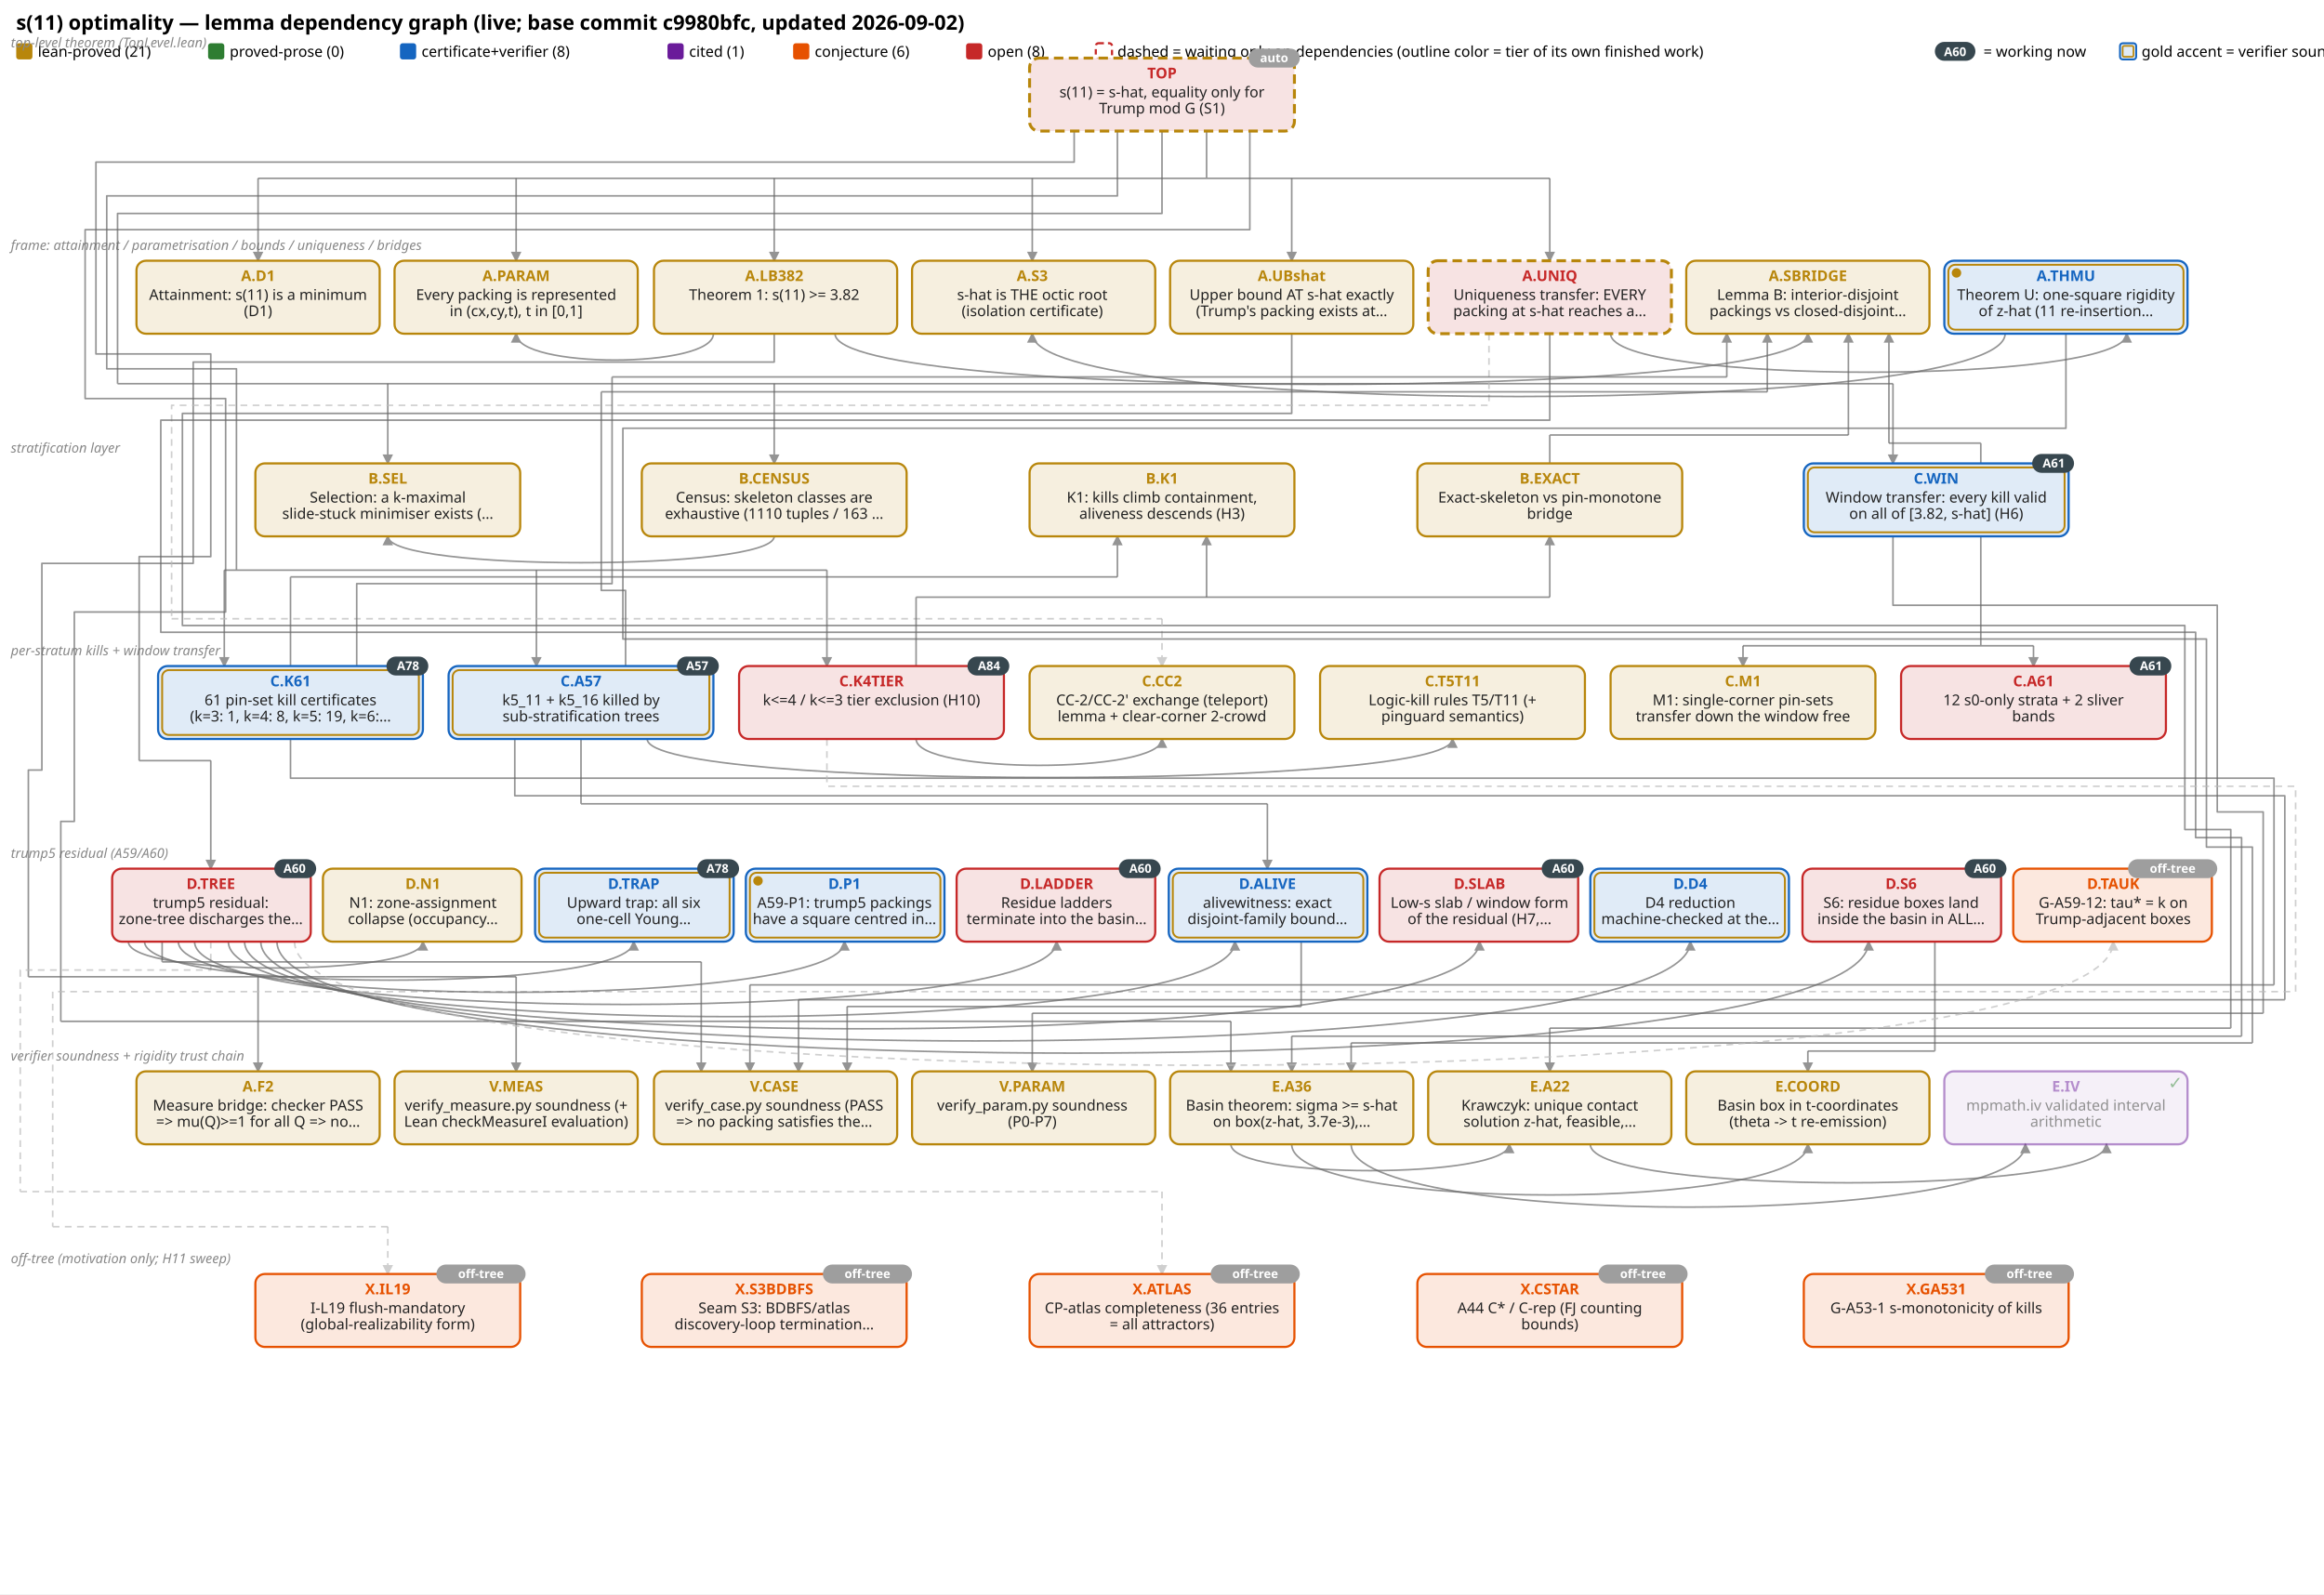
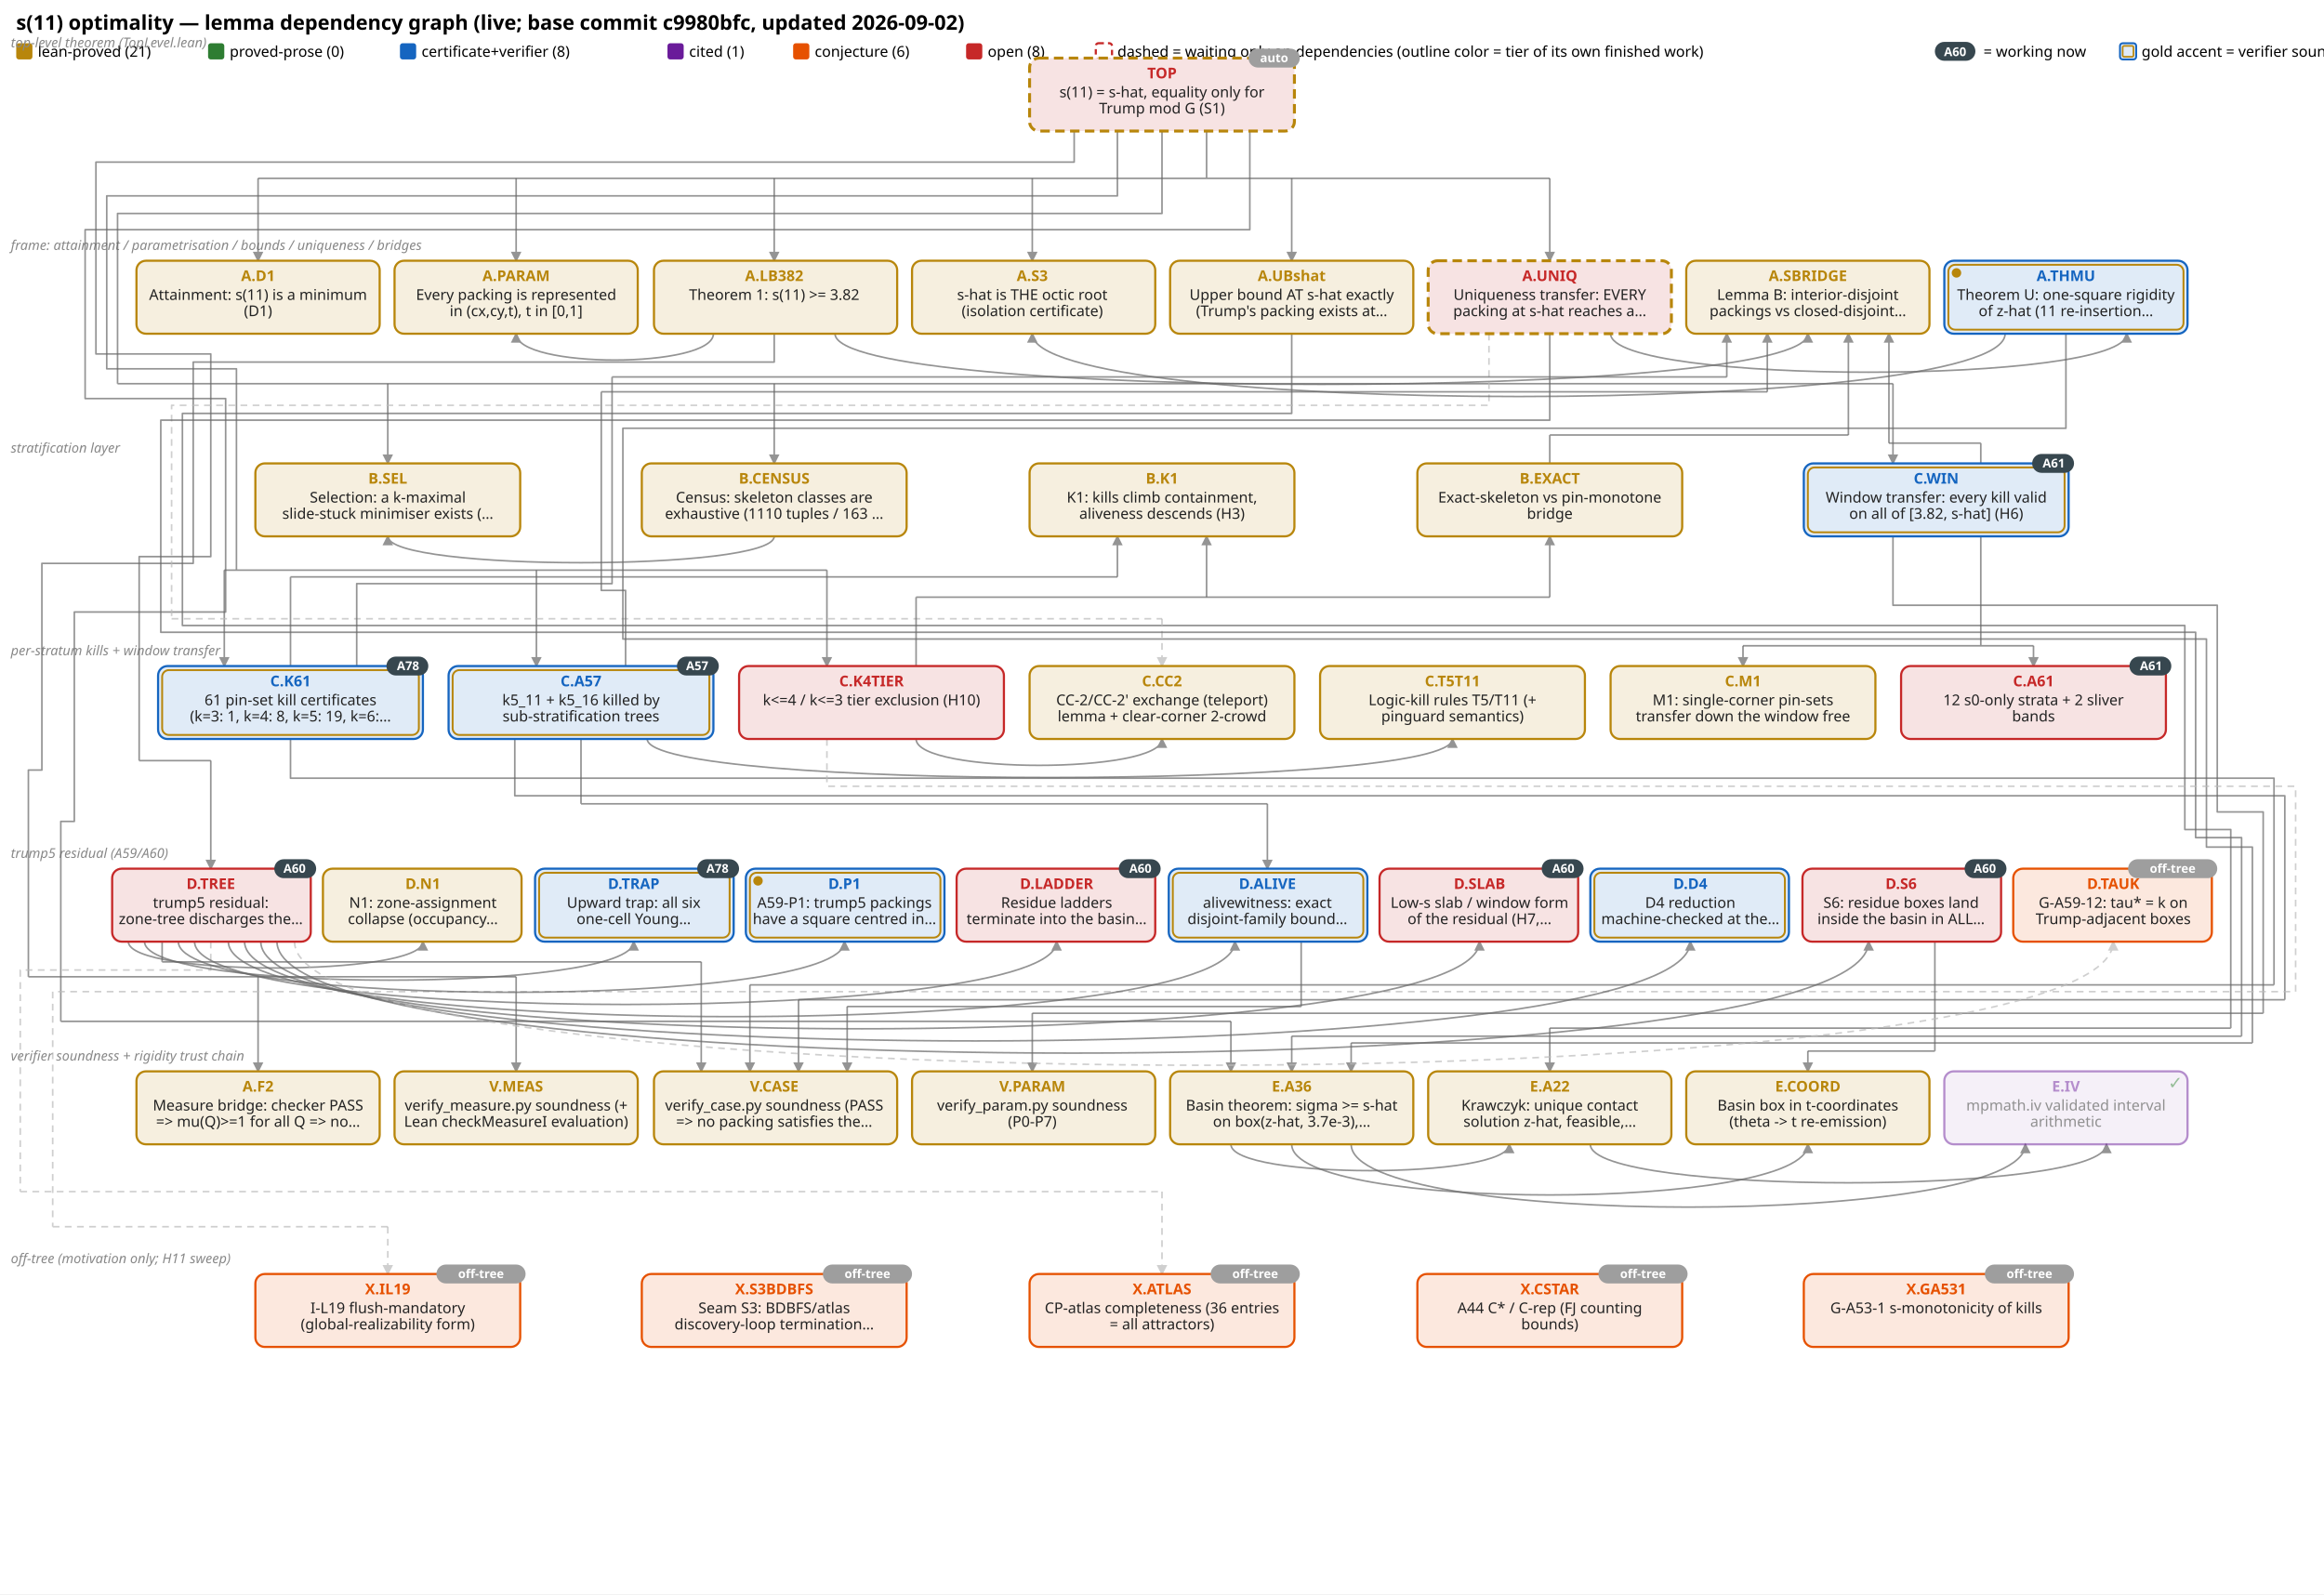
<svg xmlns="http://www.w3.org/2000/svg" width="1720" height="1180" font-family="Segoe UI, sans-serif" font-size="11">
  <defs>
    <marker id="arr" viewBox="0 0 10 10" refX="8.5" refY="5" markerWidth="6.5" markerHeight="6.5" orient="auto-start-reverse">
      <path d="M0,0 L10,5 L0,10 z" fill="#666" />
    </marker>
    <marker id="arrm" viewBox="0 0 10 10" refX="8.5" refY="5" markerWidth="6.5" markerHeight="6.5" orient="auto-start-reverse">
      <path d="M0,0 L10,5 L0,10 z" fill="#bbb" />
    </marker>
  </defs>
  <rect width="1720" height="1180" fill="white" />
  <text x="12" y="22" font-size="15" font-weight="bold">s(11) optimality — lemma dependency graph (live; base commit c9980bfc, updated 2026-09-02)</text>
  <rect x="12" y="32" width="12" height="12" fill="#b8860b" rx="2" />
  <text x="28" y="42">lean-proved (21)</text>
  <rect x="154" y="32" width="12" height="12" fill="#2e7d32" rx="2" />
  <text x="170" y="42">proved-prose (0)</text>
  <rect x="296" y="32" width="12" height="12" fill="#1565c0" rx="2" />
  <text x="312" y="42">certificate+verifier (8)</text>
  <rect x="494" y="32" width="12" height="12" fill="#6a1b9a" rx="2" />
  <text x="510" y="42">cited (1)</text>
  <rect x="587" y="32" width="12" height="12" fill="#e65100" rx="2" />
  <text x="603" y="42">conjecture (6)</text>
  <rect x="715" y="32" width="12" height="12" fill="#c62828" rx="2" />
  <text x="731" y="42">open (8)</text>
  <rect x="811" y="32" width="12" height="12" fill="none" stroke="#c62828" stroke-width="1.6" stroke-dasharray="4,3" rx="2" />
  <text x="827" y="42">dashed = waiting only on dependencies (outline color = tier of its own finished work)</text>
  <rect x="1432" y="31" width="30" height="14" rx="7" fill="#37474f" />
  <text x="1447" y="41.5" text-anchor="middle" fill="white" font-size="9" font-weight="bold">A60</text>
  <text x="1468" y="42">= working now</text>
  <rect x="1569" y="32" width="12" height="12" fill="#1565c0" fill-opacity="0.13" stroke="#1565c0" stroke-width="1.4" rx="2" />
  <rect x="1571" y="34" width="8" height="8" fill="none" stroke="#b8860b" stroke-width="1.2" rx="1" />
  <text x="1585" y="42">gold accent = verifier soundness Lean-proved · hover for details</text>
  <text x="8" y="35.0" font-size="10" fill="#888" font-style="italic">top-level theorem (TopLevel.lean)</text>
  <text x="8" y="185.0" font-size="10" fill="#888" font-style="italic">frame: attainment / parametrisation / bounds / uniqueness / bridges</text>
  <text x="8" y="335.0" font-size="10" fill="#888" font-style="italic">stratification layer</text>
  <text x="8" y="485.0" font-size="10" fill="#888" font-style="italic">per-stratum kills + window transfer</text>
  <text x="8" y="635.0" font-size="10" fill="#888" font-style="italic">trump5 residual (A59/A60)</text>
  <text x="8" y="785.0" font-size="10" fill="#888" font-style="italic">verifier soundness + rigidity trust chain</text>
  <text x="8" y="935.0" font-size="10" fill="#888" font-style="italic">off-tree (motivation only; H11 sweep)</text>
  <g>
    <path d="M 893 97 L 893 132 M 191 132 L 1147 132" fill="none" stroke="#666" stroke-width="1.2" opacity="0.7" stroke-linejoin="round" />
    <path d="M 191 132 L 191 193" fill="none" stroke="#666" stroke-width="1.2" opacity="0.7" marker-end="url(#arr)" />
    <path d="M 382 132 L 382 193" fill="none" stroke="#666" stroke-width="1.2" opacity="0.7" marker-end="url(#arr)" />
    <path d="M 573 132 L 573 193" fill="none" stroke="#666" stroke-width="1.2" opacity="0.7" marker-end="url(#arr)" />
    <path d="M 764 132 L 764 193" fill="none" stroke="#666" stroke-width="1.2" opacity="0.7" marker-end="url(#arr)" />
    <path d="M 956 132 L 956 193" fill="none" stroke="#666" stroke-width="1.2" opacity="0.7" marker-end="url(#arr)" />
    <path d="M 1147 132 L 1147 193" fill="none" stroke="#666" stroke-width="1.2" opacity="0.7" marker-end="url(#arr)" />
  </g>
  <g>
    <path d="M 860 97 L 860 158 L 87 158 L 87 284 M 87 284 L 1401 284" fill="none" stroke="#666" stroke-width="1.2" opacity="0.7" stroke-linejoin="round" />
    <path d="M 287 284 L 287 343" fill="none" stroke="#666" stroke-width="1.2" opacity="0.7" marker-end="url(#arr)" />
    <path d="M 573 284 L 573 343" fill="none" stroke="#666" stroke-width="1.2" opacity="0.7" marker-end="url(#arr)" />
    <path d="M 1401 284 L 1401 343" fill="none" stroke="#666" stroke-width="1.2" opacity="0.7" marker-end="url(#arr)" />
  </g>
  <g>
    <path d="M 827 97 L 827 145 L 79 145 L 79 273 L 175 273 L 175 422 M 166 422 L 612 422" fill="none" stroke="#666" stroke-width="1.2" opacity="0.7" stroke-linejoin="round" />
    <path d="M 166 422 L 166 493" fill="none" stroke="#666" stroke-width="1.2" opacity="0.7" marker-end="url(#arr)" />
    <path d="M 397 422 L 397 493" fill="none" stroke="#666" stroke-width="1.2" opacity="0.7" marker-end="url(#arr)" />
    <path d="M 612 422 L 612 493" fill="none" stroke="#666" stroke-width="1.2" opacity="0.7" marker-end="url(#arr)" />
  </g>
  <g>
    <path d="M 795 97 L 795 120 L 71 120 L 71 262 L 156 262 L 156 412 L 103 412 L 103 563 M 103 563 L 156 563" fill="none" stroke="#666" stroke-width="1.2" opacity="0.7" stroke-linejoin="round" />
    <path d="M 156 563 L 156 643" fill="none" stroke="#666" stroke-width="1.2" opacity="0.7" marker-end="url(#arr)" />
  </g>
  <g>
    <path d="M 925 97 L 925 170 L 63 170 L 63 295 L 167 295 L 167 453 L 55 453 L 55 608 L 45 608 L 45 756 M 45 756 L 911 756" fill="none" stroke="#666" stroke-width="1.2" opacity="0.7" stroke-linejoin="round" />
    <path d="M 911 756 L 911 793" fill="none" stroke="#666" stroke-width="1.2" opacity="0.7" marker-end="url(#arr)" />
  </g>
  <g>
    <path d="M 573 247 L 573 268 L 143 268 L 143 417 L 31 417 L 31 570 L 21 570 L 21 723 M 21 723 L 382 723" fill="none" stroke="#666" stroke-width="1.2" opacity="0.7" stroke-linejoin="round" />
    <path d="M 191 723 L 191 793" fill="none" stroke="#666" stroke-width="1.2" opacity="0.7" marker-end="url(#arr)" />
    <path d="M 382 723 L 382 793" fill="none" stroke="#666" stroke-width="1.2" opacity="0.7" marker-end="url(#arr)" />
  </g>
  <g>
    <path d="M 956 247 L 956 306 L 135 306 L 135 463 L 1617 463 L 1617 614 L 1651 614 L 1651 761 M 1147 761 L 1651 761" fill="none" stroke="#666" stroke-width="1.2" opacity="0.7" stroke-linejoin="round" />
    <path d="M 1147 761 L 1147 793" fill="none" stroke="#666" stroke-width="1.2" opacity="0.7" marker-end="url(#arr)" />
  </g>
  <g>
    <path d="M 1102 247 L 1102 300 L 127 300 L 127 458 M 127 458 L 860 458" fill="none" stroke="#bbb" stroke-width="1.2" stroke-dasharray="5,4" opacity="0.7" stroke-linejoin="round" />
    <path d="M 860 458 L 860 493" fill="none" stroke="#bbb" stroke-width="1.2" stroke-dasharray="5,4" opacity="0.7" marker-end="url(#arrm)" />
  </g>
  <g>
    <path d="M 1147 247 L 1147 311 L 119 311 L 119 468 L 1625 468 L 1625 620 L 1659 620 L 1659 767 M 956 767 L 1659 767" fill="none" stroke="#666" stroke-width="1.2" opacity="0.7" stroke-linejoin="round" />
    <path d="M 956 767 L 956 793" fill="none" stroke="#666" stroke-width="1.2" opacity="0.7" marker-end="url(#arr)" />
  </g>
  <g>
    <path d="M 1529 247 L 1529 317 L 461 317 L 461 473 L 1633 473 L 1633 627 L 1667 627 L 1667 772 M 1000 772 L 1667 772" fill="none" stroke="#666" stroke-width="1.2" opacity="0.7" stroke-linejoin="round" />
    <path d="M 1000 772 L 1000 793" fill="none" stroke="#666" stroke-width="1.2" opacity="0.7" marker-end="url(#arr)" />
  </g>
  <g>
    <path d="M 1147 343 L 1147 322 M 1147 322 L 1368 322" fill="none" stroke="#666" stroke-width="1.2" opacity="0.7" stroke-linejoin="round" />
    <path d="M 1368 322 L 1368 247" fill="none" stroke="#666" stroke-width="1.2" opacity="0.7" marker-end="url(#arr)" />
  </g>
  <g>
    <path d="M 1466 397 L 1466 478 M 1290 478 L 1505 478" fill="none" stroke="#666" stroke-width="1.2" opacity="0.7" stroke-linejoin="round" />
    <path d="M 1290 478 L 1290 493" fill="none" stroke="#666" stroke-width="1.2" opacity="0.7" marker-end="url(#arr)" />
    <path d="M 1505 478 L 1505 493" fill="none" stroke="#666" stroke-width="1.2" opacity="0.7" marker-end="url(#arr)" />
  </g>
  <g>
    <path d="M 1401 397 L 1401 448 L 1641 448 L 1641 601 L 1675 601 L 1675 750 M 764 750 L 1675 750" fill="none" stroke="#666" stroke-width="1.2" opacity="0.7" stroke-linejoin="round" />
    <path d="M 764 750 L 764 793" fill="none" stroke="#666" stroke-width="1.2" opacity="0.7" marker-end="url(#arr)" />
  </g>
  <g>
    <path d="M 1466 343 L 1466 328 M 1398 328 L 1466 328" fill="none" stroke="#666" stroke-width="1.2" opacity="0.7" stroke-linejoin="round" />
    <path d="M 1398 328 L 1398 247" fill="none" stroke="#666" stroke-width="1.2" opacity="0.7" marker-end="url(#arr)" />
  </g>
  <g>
    <path d="M 215 547 L 215 576 L 1683 576 L 1683 729 M 555 729 L 1683 729" fill="none" stroke="#666" stroke-width="1.2" opacity="0.7" stroke-linejoin="round" />
    <path d="M 555 729 L 555 793" fill="none" stroke="#666" stroke-width="1.2" opacity="0.7" marker-end="url(#arr)" />
  </g>
  <g>
    <path d="M 215 493 L 215 427 M 215 427 L 827 427" fill="none" stroke="#666" stroke-width="1.2" opacity="0.7" stroke-linejoin="round" />
    <path d="M 827 427 L 827 397" fill="none" stroke="#666" stroke-width="1.2" opacity="0.7" marker-end="url(#arr)" />
  </g>
  <g>
    <path d="M 264 493 L 264 432 L 453 432 L 453 279 M 453 279 L 1278 279" fill="none" stroke="#666" stroke-width="1.2" opacity="0.7" stroke-linejoin="round" />
    <path d="M 1278 279 L 1278 247" fill="none" stroke="#666" stroke-width="1.2" opacity="0.7" marker-end="url(#arr)" />
  </g>
  <g>
    <path d="M 381 547 L 381 589 L 1691 589 L 1691 740 M 591 740 L 1691 740" fill="none" stroke="#666" stroke-width="1.2" opacity="0.7" stroke-linejoin="round" />
    <path d="M 591 740 L 591 793" fill="none" stroke="#666" stroke-width="1.2" opacity="0.7" marker-end="url(#arr)" />
  </g>
  <g>
    <path d="M 430 547 L 430 595 M 430 595 L 938 595" fill="none" stroke="#666" stroke-width="1.2" opacity="0.7" stroke-linejoin="round" />
    <path d="M 938 595 L 938 643" fill="none" stroke="#666" stroke-width="1.2" opacity="0.7" marker-end="url(#arr)" />
  </g>
  <g>
    <path d="M 463 493 L 463 437 L 445 437 L 445 290 M 445 290 L 1308 290" fill="none" stroke="#666" stroke-width="1.2" opacity="0.7" stroke-linejoin="round" />
    <path d="M 1308 290 L 1308 247" fill="none" stroke="#666" stroke-width="1.2" opacity="0.7" marker-end="url(#arr)" />
  </g>
  <g>
    <path d="M 678 493 L 678 442 M 678 442 L 1147 442" fill="none" stroke="#666" stroke-width="1.2" opacity="0.7" stroke-linejoin="round" />
    <path d="M 893 442 L 893 397" fill="none" stroke="#666" stroke-width="1.2" opacity="0.7" marker-end="url(#arr)" />
    <path d="M 1147 442 L 1147 397" fill="none" stroke="#666" stroke-width="1.2" opacity="0.7" marker-end="url(#arr)" />
  </g>
  <g>
    <path d="M 612 547 L 612 582 L 1699 582 L 1699 734 L 39 734 L 39 908 M 39 908 L 287 908" fill="none" stroke="#bbb" stroke-width="1.2" stroke-dasharray="5,4" opacity="0.7" stroke-linejoin="round" />
    <path d="M 287 908 L 287 943" fill="none" stroke="#bbb" stroke-width="1.2" stroke-dasharray="5,4" opacity="0.7" marker-end="url(#arrm)" />
  </g>
  <g>
    <path d="M 120 697 L 120 712 M 120 712 L 519 712" fill="none" stroke="#666" stroke-width="1.2" opacity="0.7" stroke-linejoin="round" />
    <path d="M 519 712 L 519 793" fill="none" stroke="#666" stroke-width="1.2" opacity="0.7" marker-end="url(#arr)" />
  </g>
  <g>
    <path d="M 156 697 L 156 718 L 15 718 L 15 882 M 15 882 L 860 882" fill="none" stroke="#bbb" stroke-width="1.2" stroke-dasharray="5,4" opacity="0.7" stroke-linejoin="round" />
    <path d="M 860 882 L 860 943" fill="none" stroke="#bbb" stroke-width="1.2" stroke-dasharray="5,4" opacity="0.7" marker-end="url(#arrm)" />
  </g>
  <g>
    <path d="M 963 697 L 963 745 M 627 745 L 963 745" fill="none" stroke="#666" stroke-width="1.2" opacity="0.7" stroke-linejoin="round" />
    <path d="M 627 745 L 627 793" fill="none" stroke="#666" stroke-width="1.2" opacity="0.7" marker-end="url(#arr)" />
  </g>
  <g>
    <path d="M 1432 697 L 1432 778 M 1338 778 L 1432 778" fill="none" stroke="#666" stroke-width="1.2" opacity="0.7" stroke-linejoin="round" />
    <path d="M 1338 778 L 1338 793" fill="none" stroke="#666" stroke-width="1.2" opacity="0.7" marker-end="url(#arr)" />
  </g>
  <g>
    <path d="M 528 247 C 528 273 382 273 382 247" fill="none" stroke="#666" stroke-width="1.2" opacity="0.7" marker-end="url(#arr)" />
  </g>
  <g>
    <path d="M 573 397 C 573 423 287 423 287 397" fill="none" stroke="#666" stroke-width="1.2" opacity="0.7" marker-end="url(#arr)" />
  </g>
  <g>
    <path d="M 479 547 C 479 585 1075 585 1075 547" fill="none" stroke="#666" stroke-width="1.2" opacity="0.7" marker-end="url(#arr)" />
  </g>
  <g>
    <path d="M 678 547 C 678 573 860 573 860 547" fill="none" stroke="#666" stroke-width="1.2" opacity="0.7" marker-end="url(#arr)" />
  </g>
  <g>
    <path d="M 95 697 C 95 723 313 723 313 697" fill="none" stroke="#666" stroke-width="1.2" opacity="0.7" marker-end="url(#arr)" />
  </g>
  <g>
    <path d="M 107 697 C 107 735 469 735 469 697" fill="none" stroke="#666" stroke-width="1.2" opacity="0.7" marker-end="url(#arr)" />
  </g>
  <g>
    <path d="M 132 697 C 132 747 625 747 625 697" fill="none" stroke="#666" stroke-width="1.2" opacity="0.7" marker-end="url(#arr)" />
  </g>
  <g>
    <path d="M 144 697 C 144 759 782 759 782 697" fill="none" stroke="#666" stroke-width="1.2" opacity="0.7" marker-end="url(#arr)" />
  </g>
  <g>
    <path d="M 169 697 C 169 771 914 771 914 697" fill="none" stroke="#666" stroke-width="1.2" opacity="0.7" marker-end="url(#arr)" />
  </g>
  <g>
    <path d="M 181 697 C 181 783 1095 783 1095 697" fill="none" stroke="#666" stroke-width="1.2" opacity="0.7" marker-end="url(#arr)" />
  </g>
  <g>
    <path d="M 193 697 C 193 795 1251 795 1251 697" fill="none" stroke="#666" stroke-width="1.2" opacity="0.7" marker-end="url(#arr)" />
  </g>
  <g>
    <path d="M 205 697 C 205 807 1383 807 1383 697" fill="none" stroke="#666" stroke-width="1.2" opacity="0.7" marker-end="url(#arr)" />
  </g>
  <g>
    <path d="M 218 697 C 218 819 1564 819 1564 697" fill="none" stroke="#bbb" stroke-width="1.2" stroke-dasharray="5,4" opacity="0.7" marker-end="url(#arrm)" />
  </g>
  <g>
    <path d="M 911 847 C 911 873 1117 873 1117 847" fill="none" stroke="#666" stroke-width="1.2" opacity="0.7" marker-end="url(#arr)" />
  </g>
  <g>
    <path d="M 1000 847 C 1000 909 1499 909 1499 847" fill="none" stroke="#666" stroke-width="1.2" opacity="0.7" marker-end="url(#arr)" />
  </g>
  <g>
    <path d="M 956 847 C 956 897 1338 897 1338 847" fill="none" stroke="#666" stroke-width="1.2" opacity="0.7" marker-end="url(#arr)" />
  </g>
  <g>
    <path d="M 1177 847 C 1177 885 1559 885 1559 847" fill="none" stroke="#666" stroke-width="1.2" opacity="0.7" marker-end="url(#arr)" />
  </g>
  <g>
    <path d="M 618 247 C 618 297 1338 297 1338 247" fill="none" stroke="#666" stroke-width="1.2" opacity="0.7" marker-end="url(#arr)" />
  </g>
  <g>
    <path d="M 1192 247 C 1192 285 1574 285 1574 247" fill="none" stroke="#666" stroke-width="1.2" opacity="0.7" marker-end="url(#arr)" />
  </g>
  <g>
    <path d="M 1484 247 C 1484 309 764 309 764 247" fill="none" stroke="#666" stroke-width="1.2" opacity="0.7" marker-end="url(#arr)" />
  </g>
  <g>
    <rect x="762" y="43" width="196" height="54" rx="7" fill="white" />
    <rect x="762" y="43" width="196" height="54" rx="7" fill="#c62828" fill-opacity="0.13" stroke="#b8860b" stroke-width="2.2" stroke-dasharray="7,4" />
    <text x="860" y="58" text-anchor="middle" font-weight="bold" fill="#c62828">TOP</text>
    <text x="860" y="72" text-anchor="middle" fill="#222">s(11) = s-hat, equality only for</text>
    <text x="860" y="84" text-anchor="middle" fill="#222">Trump mod G (S1)</text>
    <rect x="924" y="36" width="38" height="14" rx="7" fill="#9e9e9e" />
    <text x="943" y="46" text-anchor="middle" fill="white" font-size="9" font-weight="bold">auto</text>
  </g>
  <g>
    <rect x="101" y="193" width="180" height="54" rx="7" fill="white" />
    <rect x="101" y="193" width="180" height="54" rx="7" fill="#b8860b" fill-opacity="0.13" stroke="#b8860b" stroke-width="1.6" />
    <text x="191" y="208" text-anchor="middle" font-weight="bold" fill="#b8860b">A.D1</text>
    <text x="191" y="222" text-anchor="middle" fill="#222">Attainment: s(11) is a minimum</text>
    <text x="191" y="234" text-anchor="middle" fill="#222">(D1)</text>
  </g>
  <g>
    <rect x="292" y="193" width="180" height="54" rx="7" fill="white" />
    <rect x="292" y="193" width="180" height="54" rx="7" fill="#b8860b" fill-opacity="0.13" stroke="#b8860b" stroke-width="1.6" />
    <text x="382" y="208" text-anchor="middle" font-weight="bold" fill="#b8860b">A.PARAM</text>
    <text x="382" y="222" text-anchor="middle" fill="#222">Every packing is represented</text>
    <text x="382" y="234" text-anchor="middle" fill="#222">in (cx,cy,t), t in [0,1]</text>
  </g>
  <g>
    <rect x="484" y="193" width="180" height="54" rx="7" fill="white" />
    <rect x="484" y="193" width="180" height="54" rx="7" fill="#b8860b" fill-opacity="0.13" stroke="#b8860b" stroke-width="1.6" />
    <text x="573" y="208" text-anchor="middle" font-weight="bold" fill="#b8860b">A.LB382</text>
    <text x="573" y="222" text-anchor="middle" fill="#222">Theorem 1: s(11) &gt;= 3.82</text>
  </g>
  <g>
    <rect x="675" y="193" width="180" height="54" rx="7" fill="white" />
    <rect x="675" y="193" width="180" height="54" rx="7" fill="#b8860b" fill-opacity="0.13" stroke="#b8860b" stroke-width="1.6" />
    <text x="764" y="208" text-anchor="middle" font-weight="bold" fill="#b8860b">A.S3</text>
    <text x="764" y="222" text-anchor="middle" fill="#222">s-hat is THE octic root</text>
    <text x="764" y="234" text-anchor="middle" fill="#222">(isolation certificate)</text>
  </g>
  <g>
    <rect x="866" y="193" width="180" height="54" rx="7" fill="white" />
    <rect x="866" y="193" width="180" height="54" rx="7" fill="#b8860b" fill-opacity="0.13" stroke="#b8860b" stroke-width="1.6" />
    <text x="956" y="208" text-anchor="middle" font-weight="bold" fill="#b8860b">A.UBshat</text>
    <text x="956" y="222" text-anchor="middle" fill="#222">Upper bound AT s-hat exactly</text>
    <text x="956" y="234" text-anchor="middle" fill="#222">(Trump's packing exists at…</text>
  </g>
  <g>
    <rect x="1057" y="193" width="180" height="54" rx="7" fill="white" />
    <rect x="1057" y="193" width="180" height="54" rx="7" fill="#c62828" fill-opacity="0.13" stroke="#b8860b" stroke-width="2.2" stroke-dasharray="7,4" />
    <text x="1147" y="208" text-anchor="middle" font-weight="bold" fill="#c62828">A.UNIQ</text>
    <text x="1147" y="222" text-anchor="middle" fill="#222">Uniqueness transfer: EVERY</text>
    <text x="1147" y="234" text-anchor="middle" fill="#222">packing at s-hat reaches a…</text>
  </g>
  <g>
    <rect x="1248" y="193" width="180" height="54" rx="7" fill="white" />
    <rect x="1248" y="193" width="180" height="54" rx="7" fill="#b8860b" fill-opacity="0.13" stroke="#b8860b" stroke-width="1.6" />
    <text x="1338" y="208" text-anchor="middle" font-weight="bold" fill="#b8860b">A.SBRIDGE</text>
    <text x="1338" y="222" text-anchor="middle" fill="#222">Lemma B: interior-disjoint</text>
    <text x="1338" y="234" text-anchor="middle" fill="#222">packings vs closed-disjoint…</text>
  </g>
  <g>
    <rect x="1439" y="193" width="180" height="54" rx="7" fill="white" />
    <rect x="1439" y="193" width="180" height="54" rx="7" fill="#1565c0" fill-opacity="0.13" stroke="#1565c0" stroke-width="1.6" />
    <rect x="1442" y="196" width="174" height="48" rx="5" fill="none" stroke="#b8860b" stroke-width="1.4" />
    <circle cx="1448" cy="202" r="3.5" fill="#b8860b" />
    <text x="1529" y="208" text-anchor="middle" font-weight="bold" fill="#1565c0">A.THMU</text>
    <text x="1529" y="222" text-anchor="middle" fill="#222">Theorem U: one-square rigidity</text>
    <text x="1529" y="234" text-anchor="middle" fill="#222">of z-hat (11 re-insertion…</text>
  </g>
  <g>
    <rect x="189" y="343" width="196" height="54" rx="7" fill="white" />
    <rect x="189" y="343" width="196" height="54" rx="7" fill="#b8860b" fill-opacity="0.13" stroke="#b8860b" stroke-width="1.6" />
    <text x="287" y="358" text-anchor="middle" font-weight="bold" fill="#b8860b">B.SEL</text>
    <text x="287" y="372" text-anchor="middle" fill="#222">Selection: a k-maximal</text>
    <text x="287" y="384" text-anchor="middle" fill="#222">slide-stuck minimiser exists (…</text>
  </g>
  <g>
    <rect x="475" y="343" width="196" height="54" rx="7" fill="white" />
    <rect x="475" y="343" width="196" height="54" rx="7" fill="#b8860b" fill-opacity="0.13" stroke="#b8860b" stroke-width="1.6" />
    <text x="573" y="358" text-anchor="middle" font-weight="bold" fill="#b8860b">B.CENSUS</text>
    <text x="573" y="372" text-anchor="middle" fill="#222">Census: skeleton classes are</text>
    <text x="573" y="384" text-anchor="middle" fill="#222">exhaustive (1110 tuples / 163 …</text>
  </g>
  <g>
    <rect x="762" y="343" width="196" height="54" rx="7" fill="white" />
    <rect x="762" y="343" width="196" height="54" rx="7" fill="#b8860b" fill-opacity="0.13" stroke="#b8860b" stroke-width="1.6" />
    <text x="860" y="358" text-anchor="middle" font-weight="bold" fill="#b8860b">B.K1</text>
    <text x="860" y="372" text-anchor="middle" fill="#222">K1: kills climb containment,</text>
    <text x="860" y="384" text-anchor="middle" fill="#222">aliveness descends (H3)</text>
  </g>
  <g>
    <rect x="1049" y="343" width="196" height="54" rx="7" fill="white" />
    <rect x="1049" y="343" width="196" height="54" rx="7" fill="#b8860b" fill-opacity="0.13" stroke="#b8860b" stroke-width="1.6" />
    <text x="1147" y="358" text-anchor="middle" font-weight="bold" fill="#b8860b">B.EXACT</text>
    <text x="1147" y="372" text-anchor="middle" fill="#222">Exact-skeleton vs pin-monotone</text>
    <text x="1147" y="384" text-anchor="middle" fill="#222">bridge</text>
  </g>
  <g>
    <rect x="1335" y="343" width="196" height="54" rx="7" fill="white" />
    <rect x="1335" y="343" width="196" height="54" rx="7" fill="#1565c0" fill-opacity="0.13" stroke="#1565c0" stroke-width="1.6" />
    <rect x="1338" y="346" width="190" height="48" rx="5" fill="none" stroke="#b8860b" stroke-width="1.4" />
    <text x="1433" y="358" text-anchor="middle" font-weight="bold" fill="#1565c0">C.WIN</text>
    <text x="1433" y="372" text-anchor="middle" fill="#222">Window transfer: every kill valid</text>
    <text x="1433" y="384" text-anchor="middle" fill="#222">on all of [3.82, s-hat] (H6)</text>
    <rect x="1504" y="336" width="31" height="14" rx="7" fill="#37474f" />
    <text x="1520" y="346" text-anchor="middle" fill="white" font-size="9" font-weight="bold">A61</text>
  </g>
  <g>
    <rect x="117" y="493" width="196" height="54" rx="7" fill="white" />
    <rect x="117" y="493" width="196" height="54" rx="7" fill="#1565c0" fill-opacity="0.13" stroke="#1565c0" stroke-width="1.6" />
    <rect x="120" y="496" width="190" height="48" rx="5" fill="none" stroke="#b8860b" stroke-width="1.4" />
    <text x="215" y="508" text-anchor="middle" font-weight="bold" fill="#1565c0">C.K61</text>
    <text x="215" y="522" text-anchor="middle" fill="#222">61 pin-set kill certificates</text>
    <text x="215" y="534" text-anchor="middle" fill="#222">(k=3: 1, k=4: 8, k=5: 19, k=6:…</text>
    <rect x="286" y="486" width="31" height="14" rx="7" fill="#37474f" />
    <text x="302" y="496" text-anchor="middle" fill="white" font-size="9" font-weight="bold">A78</text>
  </g>
  <g>
    <rect x="332" y="493" width="196" height="54" rx="7" fill="white" />
    <rect x="332" y="493" width="196" height="54" rx="7" fill="#1565c0" fill-opacity="0.13" stroke="#1565c0" stroke-width="1.6" />
    <rect x="335" y="496" width="190" height="48" rx="5" fill="none" stroke="#b8860b" stroke-width="1.4" />
    <text x="430" y="508" text-anchor="middle" font-weight="bold" fill="#1565c0">C.A57</text>
    <text x="430" y="522" text-anchor="middle" fill="#222">k5_11 + k5_16 killed by</text>
    <text x="430" y="534" text-anchor="middle" fill="#222">sub-stratification trees</text>
    <rect x="501" y="486" width="31" height="14" rx="7" fill="#37474f" />
    <text x="516" y="496" text-anchor="middle" fill="white" font-size="9" font-weight="bold">A57</text>
  </g>
  <g>
    <rect x="547" y="493" width="196" height="54" rx="7" fill="white" />
    <rect x="547" y="493" width="196" height="54" rx="7" fill="#c62828" fill-opacity="0.13" stroke="#c62828" stroke-width="1.6" />
    <text x="645" y="508" text-anchor="middle" font-weight="bold" fill="#c62828">C.K4TIER</text>
    <text x="645" y="522" text-anchor="middle" fill="#222">k&lt;=4 / k&lt;=3 tier exclusion (H10)</text>
-     <rect x="716" y="486" width="31" height="14" rx="7" fill="#37474f" />
-     <text x="732" y="496" text-anchor="middle" fill="white" font-size="9" font-weight="bold">A84</text>
  </g>
  <g>
    <rect x="762" y="493" width="196" height="54" rx="7" fill="white" />
    <rect x="762" y="493" width="196" height="54" rx="7" fill="#b8860b" fill-opacity="0.13" stroke="#b8860b" stroke-width="1.6" />
    <text x="860" y="508" text-anchor="middle" font-weight="bold" fill="#b8860b">C.CC2</text>
    <text x="860" y="522" text-anchor="middle" fill="#222">CC-2/CC-2' exchange (teleport)</text>
    <text x="860" y="534" text-anchor="middle" fill="#222">lemma + clear-corner 2-crowd</text>
  </g>
  <g>
    <rect x="977" y="493" width="196" height="54" rx="7" fill="white" />
    <rect x="977" y="493" width="196" height="54" rx="7" fill="#b8860b" fill-opacity="0.13" stroke="#b8860b" stroke-width="1.6" />
    <text x="1075" y="508" text-anchor="middle" font-weight="bold" fill="#b8860b">C.T5T11</text>
    <text x="1075" y="522" text-anchor="middle" fill="#222">Logic-kill rules T5/T11 (+</text>
    <text x="1075" y="534" text-anchor="middle" fill="#222">pinguard semantics)</text>
  </g>
  <g>
    <rect x="1192" y="493" width="196" height="54" rx="7" fill="white" />
    <rect x="1192" y="493" width="196" height="54" rx="7" fill="#b8860b" fill-opacity="0.13" stroke="#b8860b" stroke-width="1.6" />
    <text x="1290" y="508" text-anchor="middle" font-weight="bold" fill="#b8860b">C.M1</text>
    <text x="1290" y="522" text-anchor="middle" fill="#222">M1: single-corner pin-sets</text>
    <text x="1290" y="534" text-anchor="middle" fill="#222">transfer down the window free</text>
  </g>
  <g>
    <rect x="1407" y="493" width="196" height="54" rx="7" fill="white" />
    <rect x="1407" y="493" width="196" height="54" rx="7" fill="#c62828" fill-opacity="0.13" stroke="#c62828" stroke-width="1.6" />
    <text x="1505" y="508" text-anchor="middle" font-weight="bold" fill="#c62828">C.A61</text>
    <text x="1505" y="522" text-anchor="middle" fill="#222">12 s0-only strata + 2 sliver</text>
    <text x="1505" y="534" text-anchor="middle" fill="#222">bands</text>
    <rect x="1576" y="486" width="31" height="14" rx="7" fill="#37474f" />
    <text x="1592" y="496" text-anchor="middle" fill="white" font-size="9" font-weight="bold">A61</text>
  </g>
  <g>
    <rect x="83" y="643" width="147" height="54" rx="7" fill="white" />
    <rect x="83" y="643" width="147" height="54" rx="7" fill="#c62828" fill-opacity="0.13" stroke="#c62828" stroke-width="1.6" />
    <text x="156" y="658" text-anchor="middle" font-weight="bold" fill="#c62828">D.TREE</text>
    <text x="156" y="672" text-anchor="middle" fill="#222">trump5 residual:</text>
    <text x="156" y="684" text-anchor="middle" fill="#222">zone-tree discharges the…</text>
    <rect x="203" y="636" width="31" height="14" rx="7" fill="#37474f" />
    <text x="218" y="646" text-anchor="middle" fill="white" font-size="9" font-weight="bold">A60</text>
  </g>
  <g>
    <rect x="239" y="643" width="147" height="54" rx="7" fill="white" />
    <rect x="239" y="643" width="147" height="54" rx="7" fill="#b8860b" fill-opacity="0.13" stroke="#b8860b" stroke-width="1.6" />
    <text x="313" y="658" text-anchor="middle" font-weight="bold" fill="#b8860b">D.N1</text>
    <text x="313" y="672" text-anchor="middle" fill="#222">N1: zone-assignment</text>
    <text x="313" y="684" text-anchor="middle" fill="#222">collapse (occupancy…</text>
  </g>
  <g>
    <rect x="396" y="643" width="147" height="54" rx="7" fill="white" />
    <rect x="396" y="643" width="147" height="54" rx="7" fill="#1565c0" fill-opacity="0.13" stroke="#1565c0" stroke-width="1.6" />
    <rect x="399" y="646" width="141" height="48" rx="5" fill="none" stroke="#b8860b" stroke-width="1.4" />
    <text x="469" y="658" text-anchor="middle" font-weight="bold" fill="#1565c0">D.TRAP</text>
    <text x="469" y="672" text-anchor="middle" fill="#222">Upward trap: all six</text>
    <text x="469" y="684" text-anchor="middle" fill="#222">one-cell Young…</text>
    <rect x="516" y="636" width="31" height="14" rx="7" fill="#37474f" />
    <text x="531" y="646" text-anchor="middle" fill="white" font-size="9" font-weight="bold">A78</text>
  </g>
  <g>
    <rect x="552" y="643" width="147" height="54" rx="7" fill="white" />
    <rect x="552" y="643" width="147" height="54" rx="7" fill="#1565c0" fill-opacity="0.13" stroke="#1565c0" stroke-width="1.6" />
    <rect x="555" y="646" width="141" height="48" rx="5" fill="none" stroke="#b8860b" stroke-width="1.4" />
    <circle cx="561" cy="652" r="3.5" fill="#b8860b" />
    <text x="625" y="658" text-anchor="middle" font-weight="bold" fill="#1565c0">D.P1</text>
    <text x="625" y="672" text-anchor="middle" fill="#222">A59-P1: trump5 packings</text>
    <text x="625" y="684" text-anchor="middle" fill="#222">have a square centred in…</text>
  </g>
  <g>
    <rect x="708" y="643" width="147" height="54" rx="7" fill="white" />
    <rect x="708" y="643" width="147" height="54" rx="7" fill="#c62828" fill-opacity="0.13" stroke="#c62828" stroke-width="1.6" />
    <text x="782" y="658" text-anchor="middle" font-weight="bold" fill="#c62828">D.LADDER</text>
    <text x="782" y="672" text-anchor="middle" fill="#222">Residue ladders</text>
    <text x="782" y="684" text-anchor="middle" fill="#222">terminate into the basin…</text>
    <rect x="828" y="636" width="31" height="14" rx="7" fill="#37474f" />
    <text x="844" y="646" text-anchor="middle" fill="white" font-size="9" font-weight="bold">A60</text>
  </g>
  <g>
    <rect x="865" y="643" width="147" height="54" rx="7" fill="white" />
    <rect x="865" y="643" width="147" height="54" rx="7" fill="#1565c0" fill-opacity="0.13" stroke="#1565c0" stroke-width="1.6" />
    <rect x="868" y="646" width="141" height="48" rx="5" fill="none" stroke="#b8860b" stroke-width="1.4" />
    <text x="938" y="658" text-anchor="middle" font-weight="bold" fill="#1565c0">D.ALIVE</text>
    <text x="938" y="672" text-anchor="middle" fill="#222">alivewitness: exact</text>
    <text x="938" y="684" text-anchor="middle" fill="#222">disjoint-family bound…</text>
  </g>
  <g>
    <rect x="1021" y="643" width="147" height="54" rx="7" fill="white" />
    <rect x="1021" y="643" width="147" height="54" rx="7" fill="#c62828" fill-opacity="0.13" stroke="#c62828" stroke-width="1.6" />
    <text x="1095" y="658" text-anchor="middle" font-weight="bold" fill="#c62828">D.SLAB</text>
    <text x="1095" y="672" text-anchor="middle" fill="#222">Low-s slab / window form</text>
    <text x="1095" y="684" text-anchor="middle" fill="#222">of the residual (H7,…</text>
    <rect x="1141" y="636" width="31" height="14" rx="7" fill="#37474f" />
    <text x="1157" y="646" text-anchor="middle" fill="white" font-size="9" font-weight="bold">A60</text>
  </g>
  <g>
    <rect x="1177" y="643" width="147" height="54" rx="7" fill="white" />
    <rect x="1177" y="643" width="147" height="54" rx="7" fill="#1565c0" fill-opacity="0.13" stroke="#1565c0" stroke-width="1.6" />
    <rect x="1180" y="646" width="141" height="48" rx="5" fill="none" stroke="#b8860b" stroke-width="1.4" />
    <text x="1251" y="658" text-anchor="middle" font-weight="bold" fill="#1565c0">D.D4</text>
    <text x="1251" y="672" text-anchor="middle" fill="#222">D4 reduction</text>
    <text x="1251" y="684" text-anchor="middle" fill="#222">machine-checked at the…</text>
  </g>
  <g>
    <rect x="1334" y="643" width="147" height="54" rx="7" fill="white" />
    <rect x="1334" y="643" width="147" height="54" rx="7" fill="#c62828" fill-opacity="0.13" stroke="#c62828" stroke-width="1.6" />
    <text x="1407" y="658" text-anchor="middle" font-weight="bold" fill="#c62828">D.S6</text>
    <text x="1407" y="672" text-anchor="middle" fill="#222">S6: residue boxes land</text>
    <text x="1407" y="684" text-anchor="middle" fill="#222">inside the basin in ALL…</text>
    <rect x="1454" y="636" width="31" height="14" rx="7" fill="#37474f" />
    <text x="1469" y="646" text-anchor="middle" fill="white" font-size="9" font-weight="bold">A60</text>
  </g>
  <g>
    <rect x="1490" y="643" width="147" height="54" rx="7" fill="white" />
    <rect x="1490" y="643" width="147" height="54" rx="7" fill="#e65100" fill-opacity="0.13" stroke="#e65100" stroke-width="1.6" />
    <text x="1564" y="658" text-anchor="middle" font-weight="bold" fill="#e65100">D.TAUK</text>
    <text x="1564" y="672" text-anchor="middle" fill="#222">G-A59-12: tau* = k on</text>
    <text x="1564" y="684" text-anchor="middle" fill="#222">Trump-adjacent boxes</text>
    <rect x="1575" y="636" width="66" height="14" rx="7" fill="#9e9e9e" />
    <text x="1608" y="646" text-anchor="middle" fill="white" font-size="9" font-weight="bold">off-tree</text>
  </g>
  <g>
    <rect x="101" y="793" width="180" height="54" rx="7" fill="white" />
    <rect x="101" y="793" width="180" height="54" rx="7" fill="#b8860b" fill-opacity="0.13" stroke="#b8860b" stroke-width="1.6" />
    <text x="191" y="808" text-anchor="middle" font-weight="bold" fill="#b8860b">A.F2</text>
    <text x="191" y="822" text-anchor="middle" fill="#222">Measure bridge: checker PASS</text>
    <text x="191" y="834" text-anchor="middle" fill="#222">=&gt; mu(Q)&gt;=1 for all Q =&gt; no…</text>
  </g>
  <g>
    <rect x="292" y="793" width="180" height="54" rx="7" fill="white" />
    <rect x="292" y="793" width="180" height="54" rx="7" fill="#b8860b" fill-opacity="0.13" stroke="#b8860b" stroke-width="1.6" />
    <text x="382" y="808" text-anchor="middle" font-weight="bold" fill="#b8860b">V.MEAS</text>
    <text x="382" y="822" text-anchor="middle" fill="#222">verify_measure.py soundness (+</text>
    <text x="382" y="834" text-anchor="middle" fill="#222">Lean checkMeasureI evaluation)</text>
  </g>
  <g>
    <rect x="484" y="793" width="180" height="54" rx="7" fill="white" />
    <rect x="484" y="793" width="180" height="54" rx="7" fill="#b8860b" fill-opacity="0.13" stroke="#b8860b" stroke-width="1.6" />
    <text x="573" y="808" text-anchor="middle" font-weight="bold" fill="#b8860b">V.CASE</text>
    <text x="573" y="822" text-anchor="middle" fill="#222">verify_case.py soundness (PASS</text>
    <text x="573" y="834" text-anchor="middle" fill="#222">=&gt; no packing satisfies the…</text>
  </g>
  <g>
    <rect x="675" y="793" width="180" height="54" rx="7" fill="white" />
    <rect x="675" y="793" width="180" height="54" rx="7" fill="#b8860b" fill-opacity="0.13" stroke="#b8860b" stroke-width="1.6" />
    <text x="764" y="808" text-anchor="middle" font-weight="bold" fill="#b8860b">V.PARAM</text>
    <text x="764" y="822" text-anchor="middle" fill="#222">verify_param.py soundness</text>
    <text x="764" y="834" text-anchor="middle" fill="#222">(P0-P7)</text>
  </g>
  <g>
    <rect x="866" y="793" width="180" height="54" rx="7" fill="white" />
    <rect x="866" y="793" width="180" height="54" rx="7" fill="#b8860b" fill-opacity="0.13" stroke="#b8860b" stroke-width="1.6" />
    <text x="956" y="808" text-anchor="middle" font-weight="bold" fill="#b8860b">E.A36</text>
    <text x="956" y="822" text-anchor="middle" fill="#222">Basin theorem: sigma &gt;= s-hat</text>
    <text x="956" y="834" text-anchor="middle" fill="#222">on box(z-hat, 3.7e-3),…</text>
  </g>
  <g>
    <rect x="1057" y="793" width="180" height="54" rx="7" fill="white" />
    <rect x="1057" y="793" width="180" height="54" rx="7" fill="#b8860b" fill-opacity="0.13" stroke="#b8860b" stroke-width="1.6" />
    <text x="1147" y="808" text-anchor="middle" font-weight="bold" fill="#b8860b">E.A22</text>
    <text x="1147" y="822" text-anchor="middle" fill="#222">Krawczyk: unique contact</text>
    <text x="1147" y="834" text-anchor="middle" fill="#222">solution z-hat, feasible,…</text>
  </g>
  <g>
    <rect x="1248" y="793" width="180" height="54" rx="7" fill="white" />
    <rect x="1248" y="793" width="180" height="54" rx="7" fill="#b8860b" fill-opacity="0.13" stroke="#b8860b" stroke-width="1.6" />
    <text x="1338" y="808" text-anchor="middle" font-weight="bold" fill="#b8860b">E.COORD</text>
    <text x="1338" y="822" text-anchor="middle" fill="#222">Basin box in t-coordinates</text>
    <text x="1338" y="834" text-anchor="middle" fill="#222">(theta -&gt; t re-emission)</text>
  </g>
  <g>
    <g opacity="0.5">
      <rect x="1439" y="793" width="180" height="54" rx="7" fill="white" />
      <rect x="1439" y="793" width="180" height="54" rx="7" fill="#6a1b9a" fill-opacity="0.13" stroke="#6a1b9a" stroke-width="1.6" />
      <text x="1610" y="806" text-anchor="middle" fill="#2e7d32" font-size="13" font-weight="bold">✓</text>
      <text x="1529" y="808" text-anchor="middle" font-weight="bold" fill="#6a1b9a">E.IV</text>
      <text x="1529" y="822" text-anchor="middle" fill="#222">mpmath.iv validated interval</text>
      <text x="1529" y="834" text-anchor="middle" fill="#222">arithmetic</text>
    </g>
  </g>
  <g>
    <rect x="189" y="943" width="196" height="54" rx="7" fill="white" />
    <rect x="189" y="943" width="196" height="54" rx="7" fill="#e65100" fill-opacity="0.13" stroke="#e65100" stroke-width="1.6" />
    <text x="287" y="958" text-anchor="middle" font-weight="bold" fill="#e65100">X.IL19</text>
    <text x="287" y="972" text-anchor="middle" fill="#222">I-L19 flush-mandatory</text>
    <text x="287" y="984" text-anchor="middle" fill="#222">(global-realizability form)</text>
    <rect x="323" y="936" width="66" height="14" rx="7" fill="#9e9e9e" />
    <text x="356" y="946" text-anchor="middle" fill="white" font-size="9" font-weight="bold">off-tree</text>
  </g>
  <g>
    <rect x="475" y="943" width="196" height="54" rx="7" fill="white" />
    <rect x="475" y="943" width="196" height="54" rx="7" fill="#e65100" fill-opacity="0.13" stroke="#e65100" stroke-width="1.6" />
    <text x="573" y="958" text-anchor="middle" font-weight="bold" fill="#e65100">X.S3BDBFS</text>
    <text x="573" y="972" text-anchor="middle" fill="#222">Seam S3: BDBFS/atlas</text>
    <text x="573" y="984" text-anchor="middle" fill="#222">discovery-loop termination…</text>
    <rect x="609" y="936" width="66" height="14" rx="7" fill="#9e9e9e" />
    <text x="642" y="946" text-anchor="middle" fill="white" font-size="9" font-weight="bold">off-tree</text>
  </g>
  <g>
    <rect x="762" y="943" width="196" height="54" rx="7" fill="white" />
    <rect x="762" y="943" width="196" height="54" rx="7" fill="#e65100" fill-opacity="0.13" stroke="#e65100" stroke-width="1.6" />
    <text x="860" y="958" text-anchor="middle" font-weight="bold" fill="#e65100">X.ATLAS</text>
    <text x="860" y="972" text-anchor="middle" fill="#222">CP-atlas completeness (36 entries</text>
    <text x="860" y="984" text-anchor="middle" fill="#222">= all attractors)</text>
    <rect x="896" y="936" width="66" height="14" rx="7" fill="#9e9e9e" />
    <text x="929" y="946" text-anchor="middle" fill="white" font-size="9" font-weight="bold">off-tree</text>
  </g>
  <g>
    <rect x="1049" y="943" width="196" height="54" rx="7" fill="white" />
    <rect x="1049" y="943" width="196" height="54" rx="7" fill="#e65100" fill-opacity="0.13" stroke="#e65100" stroke-width="1.6" />
    <text x="1147" y="958" text-anchor="middle" font-weight="bold" fill="#e65100">X.CSTAR</text>
    <text x="1147" y="972" text-anchor="middle" fill="#222">A44 C* / C-rep (FJ counting</text>
    <text x="1147" y="984" text-anchor="middle" fill="#222">bounds)</text>
    <rect x="1183" y="936" width="66" height="14" rx="7" fill="#9e9e9e" />
    <text x="1216" y="946" text-anchor="middle" fill="white" font-size="9" font-weight="bold">off-tree</text>
  </g>
  <g>
    <rect x="1335" y="943" width="196" height="54" rx="7" fill="white" />
    <rect x="1335" y="943" width="196" height="54" rx="7" fill="#e65100" fill-opacity="0.13" stroke="#e65100" stroke-width="1.6" />
    <text x="1433" y="958" text-anchor="middle" font-weight="bold" fill="#e65100">X.GA531</text>
    <text x="1433" y="972" text-anchor="middle" fill="#222">G-A53-1 s-monotonicity of kills</text>
    <rect x="1469" y="936" width="66" height="14" rx="7" fill="#9e9e9e" />
    <text x="1502" y="946" text-anchor="middle" fill="white" font-size="9" font-weight="bold">off-tree</text>
  </g>
</svg>
